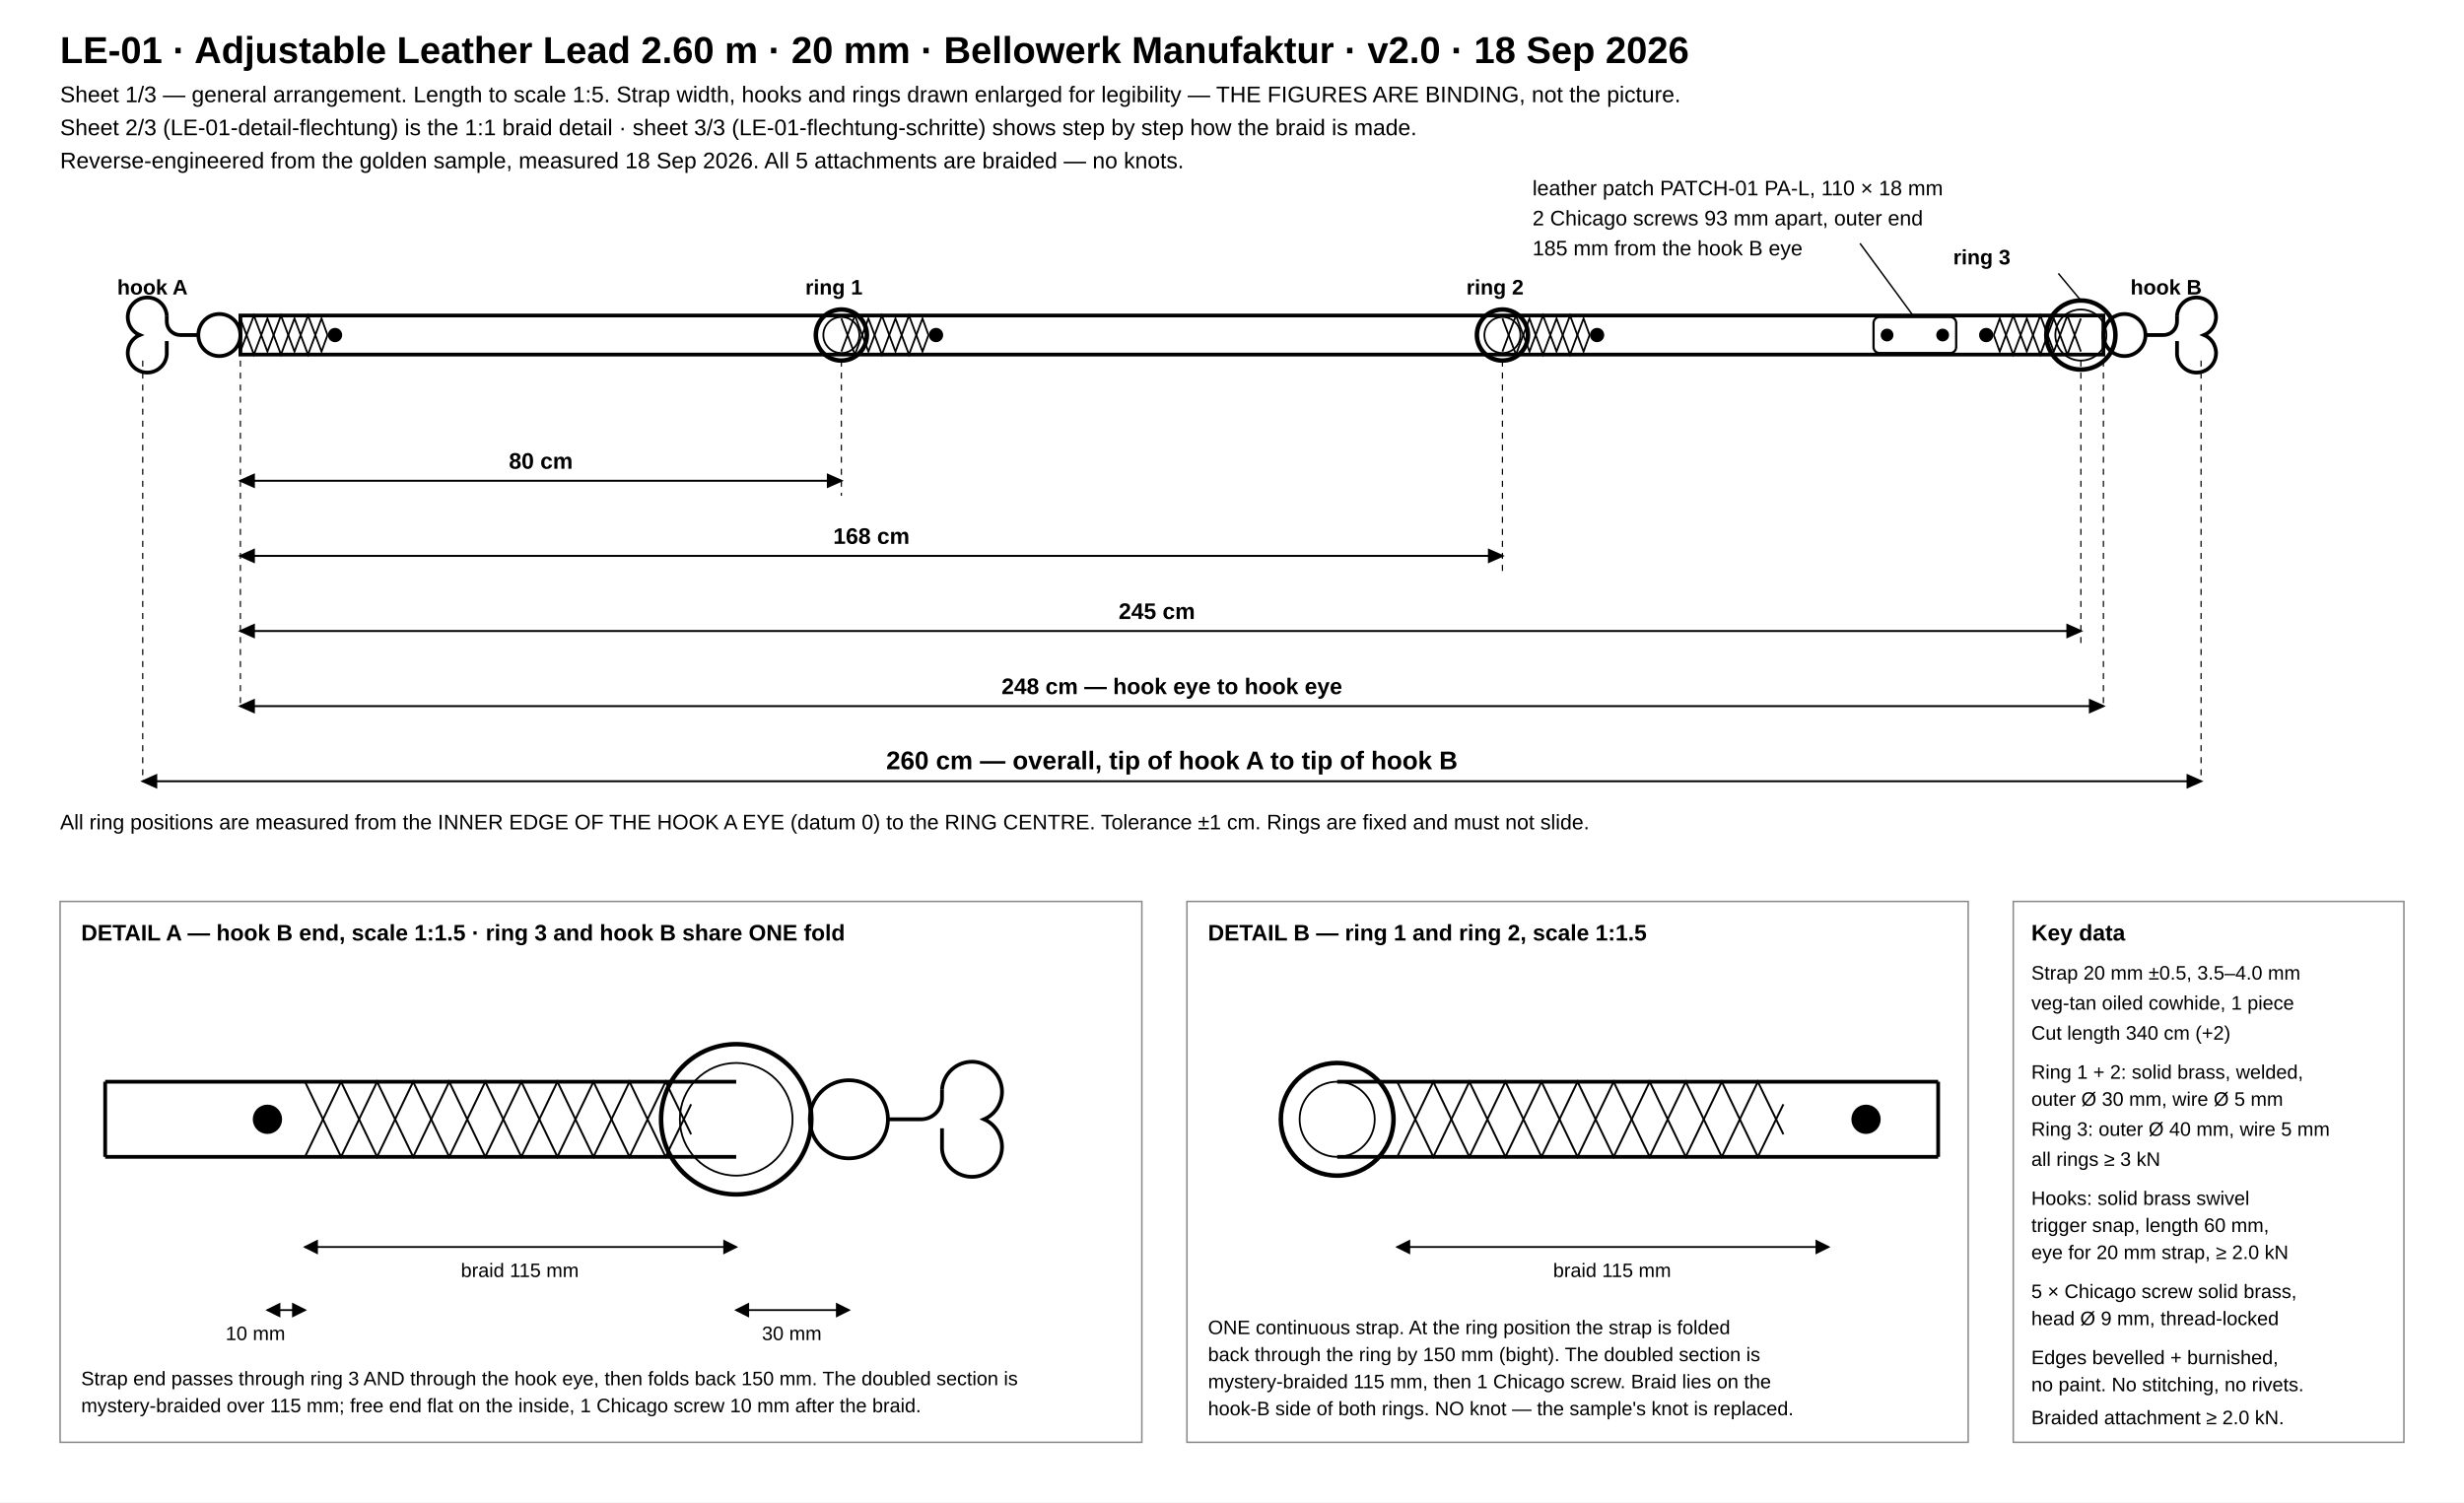
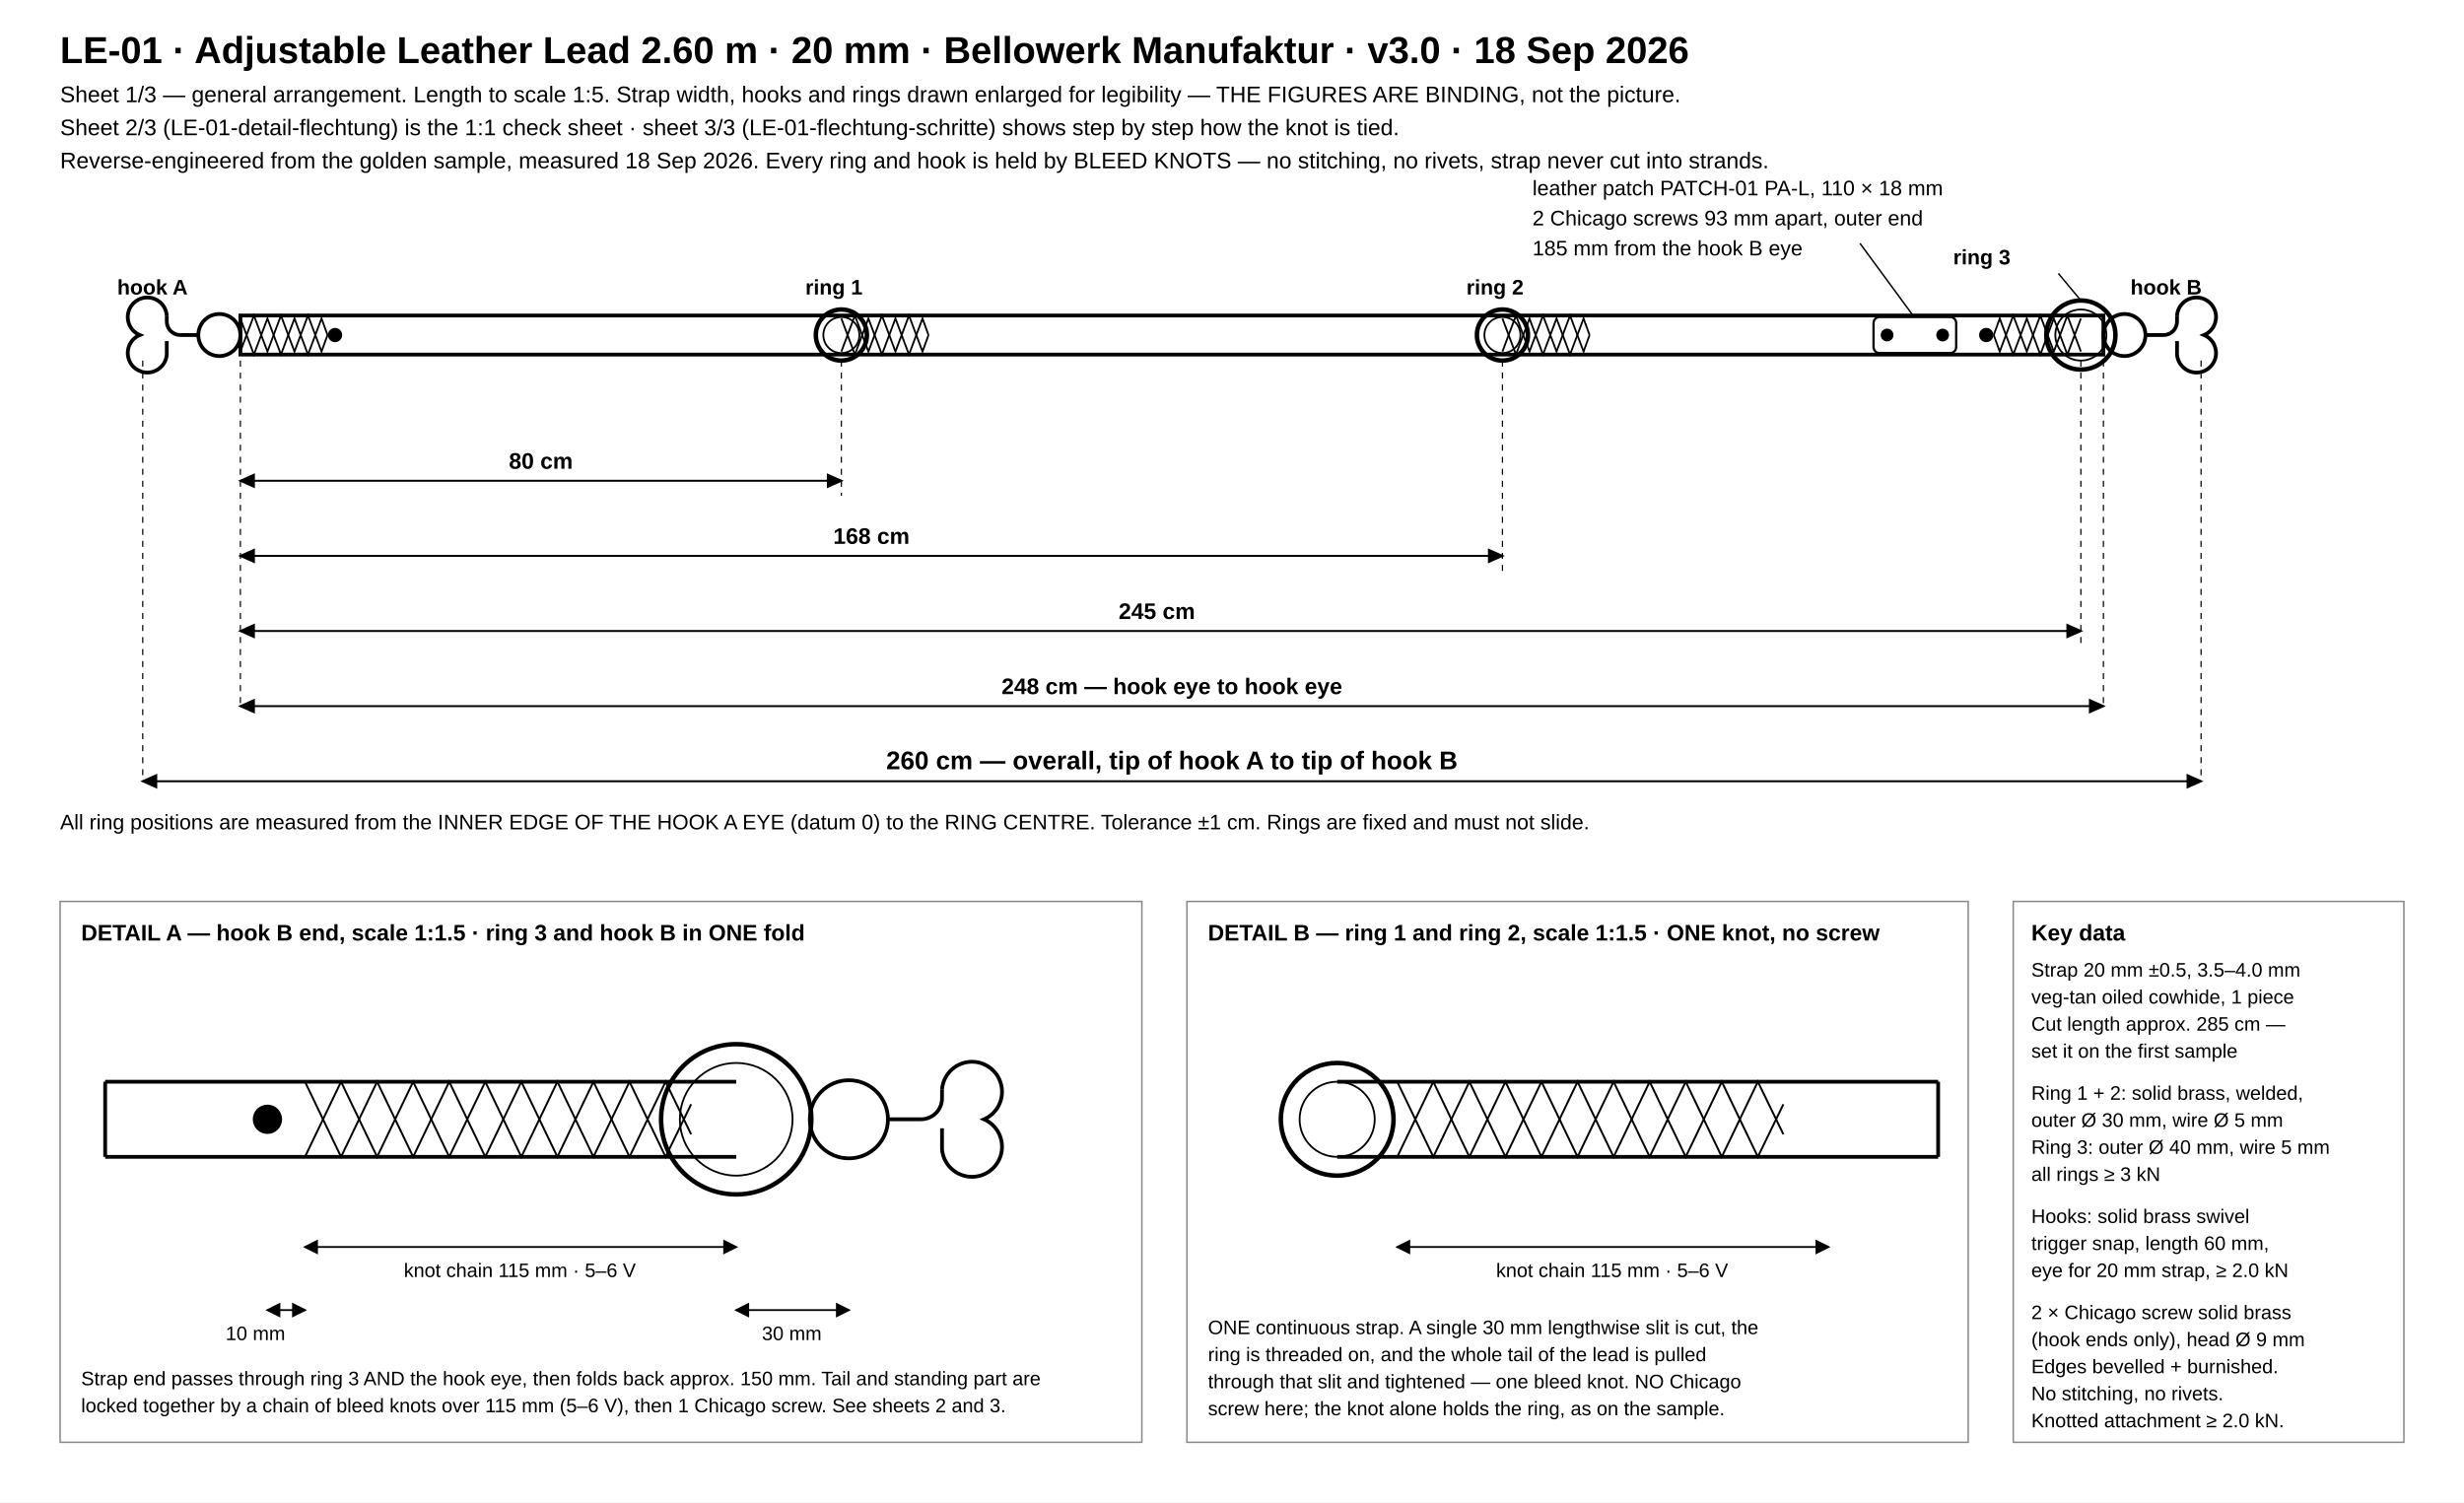
<svg xmlns="http://www.w3.org/2000/svg" width="1640" height="1000" viewBox="0 0 1640 1000" font-family="Arial, Helvetica, sans-serif" font-size="15" fill="none" stroke="#000" stroke-width="2">
  <rect x="0" y="0" width="1640" height="1000" fill="#fff" stroke="none" />
-   <text x="40" y="42" font-size="25" font-weight="bold" fill="#000" stroke="none">LE-01 · Adjustable Leather Lead 2.60 m · 20 mm · Bellowerk Manufaktur · v2.0 · 18 Sep 2026</text>
+   <text x="40" y="42" font-size="25" font-weight="bold" fill="#000" stroke="none">LE-01 · Adjustable Leather Lead 2.60 m · 20 mm · Bellowerk Manufaktur · v3.0 · 18 Sep 2026</text>
  <text x="40" y="68" font-size="15" fill="#000" stroke="none">Sheet 1/3 — general arrangement. Length to scale 1:5. Strap width, hooks and rings drawn enlarged for legibility — THE FIGURES ARE BINDING, not the picture.</text>
-   <text x="40" y="90" font-size="15" fill="#000" stroke="none">Sheet 2/3 (LE-01-detail-flechtung) is the 1:1 braid detail · sheet 3/3 (LE-01-flechtung-schritte) shows step by step how the braid is made.</text>
-   <text x="40" y="112" font-size="15" fill="#000" stroke="none">Reverse-engineered from the golden sample, measured 18 Sep 2026. All 5 attachments are braided — no knots.</text>
+   <text x="40" y="90" font-size="15" fill="#000" stroke="none">Sheet 2/3 (LE-01-detail-flechtung) is the 1:1 check sheet · sheet 3/3 (LE-01-flechtung-schritte) shows step by step how the knot is tied.</text>
+   <text x="40" y="112" font-size="15" fill="#000" stroke="none">Reverse-engineered from the golden sample, measured 18 Sep 2026. Every ring and hook is held by BLEED KNOTS — no stitching, no rivets, strap never cut into strands.</text>
  <g id="lead">
    <rect x="160" y="210" width="1240" height="26" stroke-width="2.5" />
    <g transform="translate(160,223)">
      <circle cx="-14" cy="0" r="14" stroke-width="2.5" />
      <path d="M -28 0 h -12 a 9 9 0 0 1 -9 -9 v -4" stroke-width="2.5" />
      <path d="M -49 -13 a 13 13 0 1 0 -18 13 a 13 13 0 1 0 18 13 v -9" stroke-width="2.5" />
    </g>
    <text x="78" y="196" fill="#000" stroke="none" font-size="14" font-weight="bold">hook A</text>
    <g transform="translate(1400,223)">
      <circle cx="14" cy="0" r="14" stroke-width="2.5" />
      <path d="M 28 0 h 12 a 9 9 0 0 0 9 -9 v -4" stroke-width="2.5" />
      <path d="M 49 -13 a 13 13 0 1 1 18 13 a 13 13 0 1 1 -18 13 v -9" stroke-width="2.5" />
    </g>
    <text x="1418" y="196" fill="#000" stroke="none" font-size="14" font-weight="bold">hook B</text>
    <g stroke-width="3">
      <circle cx="560" cy="223" r="17" />
      <circle cx="1000" cy="223" r="17" />
      <circle cx="1385" cy="223" r="23" />
    </g>
    <g stroke-width="1.2">
      <circle cx="560" cy="223" r="12" />
      <circle cx="1000" cy="223" r="12" />
      <circle cx="1385" cy="223" r="17" />
    </g>
    <text x="536" y="196" fill="#000" stroke="none" font-size="14" font-weight="bold">ring 1</text>
    <text x="976" y="196" fill="#000" stroke="none" font-size="14" font-weight="bold">ring 2</text>
    <text x="1300" y="176" fill="#000" stroke="none" font-size="14" font-weight="bold">ring 3</text>
    <line x1="1370" y1="182" x2="1385" y2="200" stroke-width="1" />
    <g stroke-width="1.2">
      <path d="M 160 212 l 9 24 l 9 -24 l 9 24 l 9 -24 l 9 24 l 9 -24 l 4 11" />
      <path d="M 160 234 l 9 -24 l 9 24 l 9 -24 l 9 24 l 9 -24 l 9 24 l 4 -11" />
      <path d="M 560 212 l 9 24 l 9 -24 l 9 24 l 9 -24 l 9 24 l 9 -24 l 4 11" />
      <path d="M 560 234 l 9 -24 l 9 24 l 9 -24 l 9 24 l 9 -24 l 9 24 l 4 -11" />
      <path d="M 1000 212 l 9 24 l 9 -24 l 9 24 l 9 -24 l 9 24 l 9 -24 l 4 11" />
      <path d="M 1000 234 l 9 -24 l 9 24 l 9 -24 l 9 24 l 9 -24 l 9 24 l 4 -11" />
      <path d="M 1385 212 l -9 24 l -9 -24 l -9 24 l -9 -24 l -9 24 l -9 -24 l -4 11" />
      <path d="M 1385 234 l -9 -24 l -9 24 l -9 -24 l -9 24 l -9 -24 l -9 24 l -4 -11" />
    </g>
    <g stroke-width="1.5" fill="#000">
      <circle cx="223" cy="223" r="4" />
-       <circle cx="623" cy="223" r="4" />
-       <circle cx="1063" cy="223" r="4" />
      <circle cx="1322" cy="223" r="4" />
    </g>
    <rect x="1247" y="211" width="55" height="24" rx="4" stroke-width="1.5" />
    <g stroke-width="1.5" fill="#000">
      <circle cx="1256" cy="223" r="3.5" />
      <circle cx="1293" cy="223" r="3.5" />
    </g>
    <line x1="1274" y1="211" x2="1238" y2="162" stroke-width="1" />
    <text x="1020" y="130" fill="#000" stroke="none" font-size="14">leather patch PATCH-01 PA-L, 110 × 18 mm</text>
    <text x="1020" y="150" fill="#000" stroke="none" font-size="14">2 Chicago screws 93 mm apart, outer end</text>
    <text x="1020" y="170" fill="#000" stroke="none" font-size="14">185 mm from the hook B eye</text>
  </g>
  <g stroke-width="1.3">
    <g stroke-dasharray="4 4" stroke-width="0.8">
      <line x1="160" y1="240" x2="160" y2="470" />
      <line x1="560" y1="240" x2="560" y2="330" />
      <line x1="1000" y1="240" x2="1000" y2="380" />
      <line x1="1385" y1="240" x2="1385" y2="430" />
      <line x1="1400" y1="240" x2="1400" y2="470" />
      <line x1="95" y1="240" x2="95" y2="520" />
      <line x1="1465" y1="240" x2="1465" y2="520" />
    </g>
    <line x1="160" y1="320" x2="560" y2="320" />
    <path d="M 160 320 l 9 -4 v 8 z" fill="#000" />
    <path d="M 560 320 l -9 -4 v 8 z" fill="#000" />
    <text x="360" y="312" text-anchor="middle" fill="#000" stroke="none" font-weight="bold">80 cm</text>
    <line x1="160" y1="370" x2="1000" y2="370" />
    <path d="M 160 370 l 9 -4 v 8 z" fill="#000" />
    <path d="M 1000 370 l -9 -4 v 8 z" fill="#000" />
    <text x="580" y="362" text-anchor="middle" fill="#000" stroke="none" font-weight="bold">168 cm</text>
    <line x1="160" y1="420" x2="1385" y2="420" />
    <path d="M 160 420 l 9 -4 v 8 z" fill="#000" />
    <path d="M 1385 420 l -9 -4 v 8 z" fill="#000" />
    <text x="770" y="412" text-anchor="middle" fill="#000" stroke="none" font-weight="bold">245 cm</text>
    <line x1="160" y1="470" x2="1400" y2="470" />
    <path d="M 160 470 l 9 -4 v 8 z" fill="#000" />
    <path d="M 1400 470 l -9 -4 v 8 z" fill="#000" />
    <text x="780" y="462" text-anchor="middle" fill="#000" stroke="none" font-weight="bold">248 cm — hook eye to hook eye</text>
    <line x1="95" y1="520" x2="1465" y2="520" />
    <path d="M 95 520 l 9 -4 v 8 z" fill="#000" />
    <path d="M 1465 520 l -9 -4 v 8 z" fill="#000" />
    <text x="780" y="512" text-anchor="middle" fill="#000" stroke="none" font-size="17" font-weight="bold">260 cm — overall, tip of hook A to tip of hook B</text>
    <text x="40" y="552" fill="#000" stroke="none" font-size="14">All ring positions are measured from the INNER EDGE OF THE HOOK A EYE (datum 0) to the RING CENTRE. Tolerance ±1 cm. Rings are fixed and must not slide.</text>
  </g>
  <g transform="translate(40,600)">
    <rect x="0" y="0" width="720" height="360" stroke-width="1" stroke="#888" />
-     <text x="14" y="26" font-weight="bold" fill="#000" stroke="none">DETAIL A — hook B end, scale 1:1.5 · ring 3 and hook B share ONE fold</text>
+     <text x="14" y="26" font-weight="bold" fill="#000" stroke="none">DETAIL A — hook B end, scale 1:1.5 · ring 3 and hook B in ONE fold</text>
    <g stroke-width="2.5">
      <line x1="30" y1="120" x2="450" y2="120" />
      <line x1="30" y1="170" x2="450" y2="170" />
      <line x1="30" y1="120" x2="30" y2="170" />
    </g>
    <g stroke-width="1.3">
      <path d="M 163 120 l 24 50 l 24 -50 l 24 50 l 24 -50 l 24 50 l 24 -50 l 24 50 l 24 -50 l 24 50 l 24 -50 l 17 35" />
      <path d="M 163 170 l 24 -50 l 24 50 l 24 -50 l 24 50 l 24 -50 l 24 50 l 24 -50 l 24 50 l 24 -50 l 24 50 l 17 -35" />
    </g>
    <circle cx="450" cy="145" r="50" stroke-width="3" />
    <circle cx="450" cy="145" r="37.5" stroke-width="1.2" />
    <circle cx="525" cy="145" r="26" stroke-width="2.5" />
    <path d="M 551 145 h 22 a 14 14 0 0 0 14 -14 v -6" stroke-width="2.5" />
    <path d="M 587 125 a 20 20 0 1 1 28 20 a 20 20 0 1 1 -28 20 v -14" stroke-width="2.5" />
    <circle cx="138" cy="145" r="9" stroke-width="1.5" fill="#000" />
    <g stroke-width="1.2">
      <line x1="163" y1="230" x2="450" y2="230" />
      <path d="M 163 230 l 8 -4 v 8 z" fill="#000" />
      <path d="M 450 230 l -8 -4 v 8 z" fill="#000" />
-       <text x="306" y="250" text-anchor="middle" fill="#000" stroke="none" font-size="13">braid 115 mm</text>
+       <text x="306" y="250" text-anchor="middle" fill="#000" stroke="none" font-size="13">knot chain 115 mm · 5–6 V</text>
      <line x1="138" y1="272" x2="163" y2="272" />
      <path d="M 138 272 l 8 -4 v 8 z" fill="#000" />
      <path d="M 163 272 l -8 -4 v 8 z" fill="#000" />
      <text x="130" y="292" text-anchor="middle" fill="#000" stroke="none" font-size="13">10 mm</text>
      <line x1="450" y1="272" x2="525" y2="272" />
      <path d="M 450 272 l 8 -4 v 8 z" fill="#000" />
      <path d="M 525 272 l -8 -4 v 8 z" fill="#000" />
      <text x="487" y="292" text-anchor="middle" fill="#000" stroke="none" font-size="13">30 mm</text>
    </g>
-     <text x="14" y="322" fill="#000" stroke="none" font-size="13">Strap end passes through ring 3 AND through the hook eye, then folds back 150 mm. The doubled section is</text>
-     <text x="14" y="340" fill="#000" stroke="none" font-size="13">mystery-braided over 115 mm; free end flat on the inside, 1 Chicago screw 10 mm after the braid.</text>
+     <text x="14" y="322" fill="#000" stroke="none" font-size="13">Strap end passes through ring 3 AND the hook eye, then folds back approx. 150 mm. Tail and standing part are</text>
+     <text x="14" y="340" fill="#000" stroke="none" font-size="13">locked together by a chain of bleed knots over 115 mm (5–6 V), then 1 Chicago screw. See sheets 2 and 3.</text>
  </g>
  <g transform="translate(790,600)">
    <rect x="0" y="0" width="520" height="360" stroke-width="1" stroke="#888" />
-     <text x="14" y="26" font-weight="bold" fill="#000" stroke="none">DETAIL B — ring 1 and ring 2, scale 1:1.5</text>
+     <text x="14" y="26" font-weight="bold" fill="#000" stroke="none">DETAIL B — ring 1 and ring 2, scale 1:1.5 · ONE knot, no screw</text>
    <g stroke-width="2.5">
      <line x1="100" y1="120" x2="500" y2="120" />
      <line x1="100" y1="170" x2="500" y2="170" />
      <line x1="500" y1="120" x2="500" y2="170" />
    </g>
    <circle cx="100" cy="145" r="37.5" stroke-width="3" />
    <circle cx="100" cy="145" r="25" stroke-width="1.2" />
    <g stroke-width="1.3">
      <path d="M 140 120 l 24 50 l 24 -50 l 24 50 l 24 -50 l 24 50 l 24 -50 l 24 50 l 24 -50 l 24 50 l 24 -50 l 17 35" />
      <path d="M 140 170 l 24 -50 l 24 50 l 24 -50 l 24 50 l 24 -50 l 24 50 l 24 -50 l 24 50 l 24 -50 l 24 50 l 17 -35" />
    </g>
-     <circle cx="452" cy="145" r="9" stroke-width="1.5" fill="#000" />
    <g stroke-width="1.2">
      <line x1="140" y1="230" x2="427" y2="230" />
      <path d="M 140 230 l 8 -4 v 8 z" fill="#000" />
      <path d="M 427 230 l -8 -4 v 8 z" fill="#000" />
-       <text x="283" y="250" text-anchor="middle" fill="#000" stroke="none" font-size="13">braid 115 mm</text>
+       <text x="283" y="250" text-anchor="middle" fill="#000" stroke="none" font-size="13">knot chain 115 mm · 5–6 V</text>
    </g>
-     <text x="14" y="288" fill="#000" stroke="none" font-size="13">ONE continuous strap. At the ring position the strap is folded</text>
-     <text x="14" y="306" fill="#000" stroke="none" font-size="13">back through the ring by 150 mm (bight). The doubled section is</text>
-     <text x="14" y="324" fill="#000" stroke="none" font-size="13">mystery-braided 115 mm, then 1 Chicago screw. Braid lies on the</text>
-     <text x="14" y="342" fill="#000" stroke="none" font-size="13">hook-B side of both rings. NO knot — the sample's knot is replaced.</text>
+     <text x="14" y="288" fill="#000" stroke="none" font-size="13">ONE continuous strap. A single 30 mm lengthwise slit is cut, the</text>
+     <text x="14" y="306" fill="#000" stroke="none" font-size="13">ring is threaded on, and the whole tail of the lead is pulled</text>
+     <text x="14" y="324" fill="#000" stroke="none" font-size="13">through that slit and tightened — one bleed knot. NO Chicago</text>
+     <text x="14" y="342" fill="#000" stroke="none" font-size="13">screw here; the knot alone holds the ring, as on the sample.</text>
  </g>
  <g transform="translate(1340,600)">
    <rect x="0" y="0" width="260" height="360" stroke-width="1" stroke="#888" />
    <text x="12" y="26" font-weight="bold" fill="#000" stroke="none">Key data</text>
-     <text x="12" y="52" fill="#000" stroke="none" font-size="13">Strap 20 mm ±0.5, 3.5–4.0 mm</text>
-     <text x="12" y="72" fill="#000" stroke="none" font-size="13">veg-tan oiled cowhide, 1 piece</text>
-     <text x="12" y="92" fill="#000" stroke="none" font-size="13">Cut length 340 cm (+2)</text>
-     <text x="12" y="118" fill="#000" stroke="none" font-size="13">Ring 1 + 2: solid brass, welded,</text>
-     <text x="12" y="136" fill="#000" stroke="none" font-size="13">outer Ø 30 mm, wire Ø 5 mm</text>
-     <text x="12" y="156" fill="#000" stroke="none" font-size="13">Ring 3: outer Ø 40 mm, wire 5 mm</text>
-     <text x="12" y="176" fill="#000" stroke="none" font-size="13">all rings ≥ 3 kN</text>
-     <text x="12" y="202" fill="#000" stroke="none" font-size="13">Hooks: solid brass swivel</text>
-     <text x="12" y="220" fill="#000" stroke="none" font-size="13">trigger snap, length 60 mm,</text>
-     <text x="12" y="238" fill="#000" stroke="none" font-size="13">eye for 20 mm strap, ≥ 2.0 kN</text>
-     <text x="12" y="264" fill="#000" stroke="none" font-size="13">5 × Chicago screw solid brass,</text>
-     <text x="12" y="282" fill="#000" stroke="none" font-size="13">head Ø 9 mm, thread-locked</text>
-     <text x="12" y="308" fill="#000" stroke="none" font-size="13">Edges bevelled + burnished,</text>
-     <text x="12" y="326" fill="#000" stroke="none" font-size="13">no paint. No stitching, no rivets.</text>
-     <text x="12" y="348" fill="#000" stroke="none" font-size="13">Braided attachment ≥ 2.0 kN.</text>
+     <text x="12" y="50" fill="#000" stroke="none" font-size="13">Strap 20 mm ±0.5, 3.5–4.0 mm</text>
+     <text x="12" y="68" fill="#000" stroke="none" font-size="13">veg-tan oiled cowhide, 1 piece</text>
+     <text x="12" y="86" fill="#000" stroke="none" font-size="13">Cut length approx. 285 cm —</text>
+     <text x="12" y="104" fill="#000" stroke="none" font-size="13">set it on the first sample</text>
+     <text x="12" y="132" fill="#000" stroke="none" font-size="13">Ring 1 + 2: solid brass, welded,</text>
+     <text x="12" y="150" fill="#000" stroke="none" font-size="13">outer Ø 30 mm, wire Ø 5 mm</text>
+     <text x="12" y="168" fill="#000" stroke="none" font-size="13">Ring 3: outer Ø 40 mm, wire 5 mm</text>
+     <text x="12" y="186" fill="#000" stroke="none" font-size="13">all rings ≥ 3 kN</text>
+     <text x="12" y="214" fill="#000" stroke="none" font-size="13">Hooks: solid brass swivel</text>
+     <text x="12" y="232" fill="#000" stroke="none" font-size="13">trigger snap, length 60 mm,</text>
+     <text x="12" y="250" fill="#000" stroke="none" font-size="13">eye for 20 mm strap, ≥ 2.0 kN</text>
+     <text x="12" y="278" fill="#000" stroke="none" font-size="13">2 × Chicago screw solid brass</text>
+     <text x="12" y="296" fill="#000" stroke="none" font-size="13">(hook ends only), head Ø 9 mm</text>
+     <text x="12" y="314" fill="#000" stroke="none" font-size="13">Edges bevelled + burnished.</text>
+     <text x="12" y="332" fill="#000" stroke="none" font-size="13">No stitching, no rivets.</text>
+     <text x="12" y="350" fill="#000" stroke="none" font-size="13">Knotted attachment ≥ 2.0 kN.</text>
  </g>
</svg>
